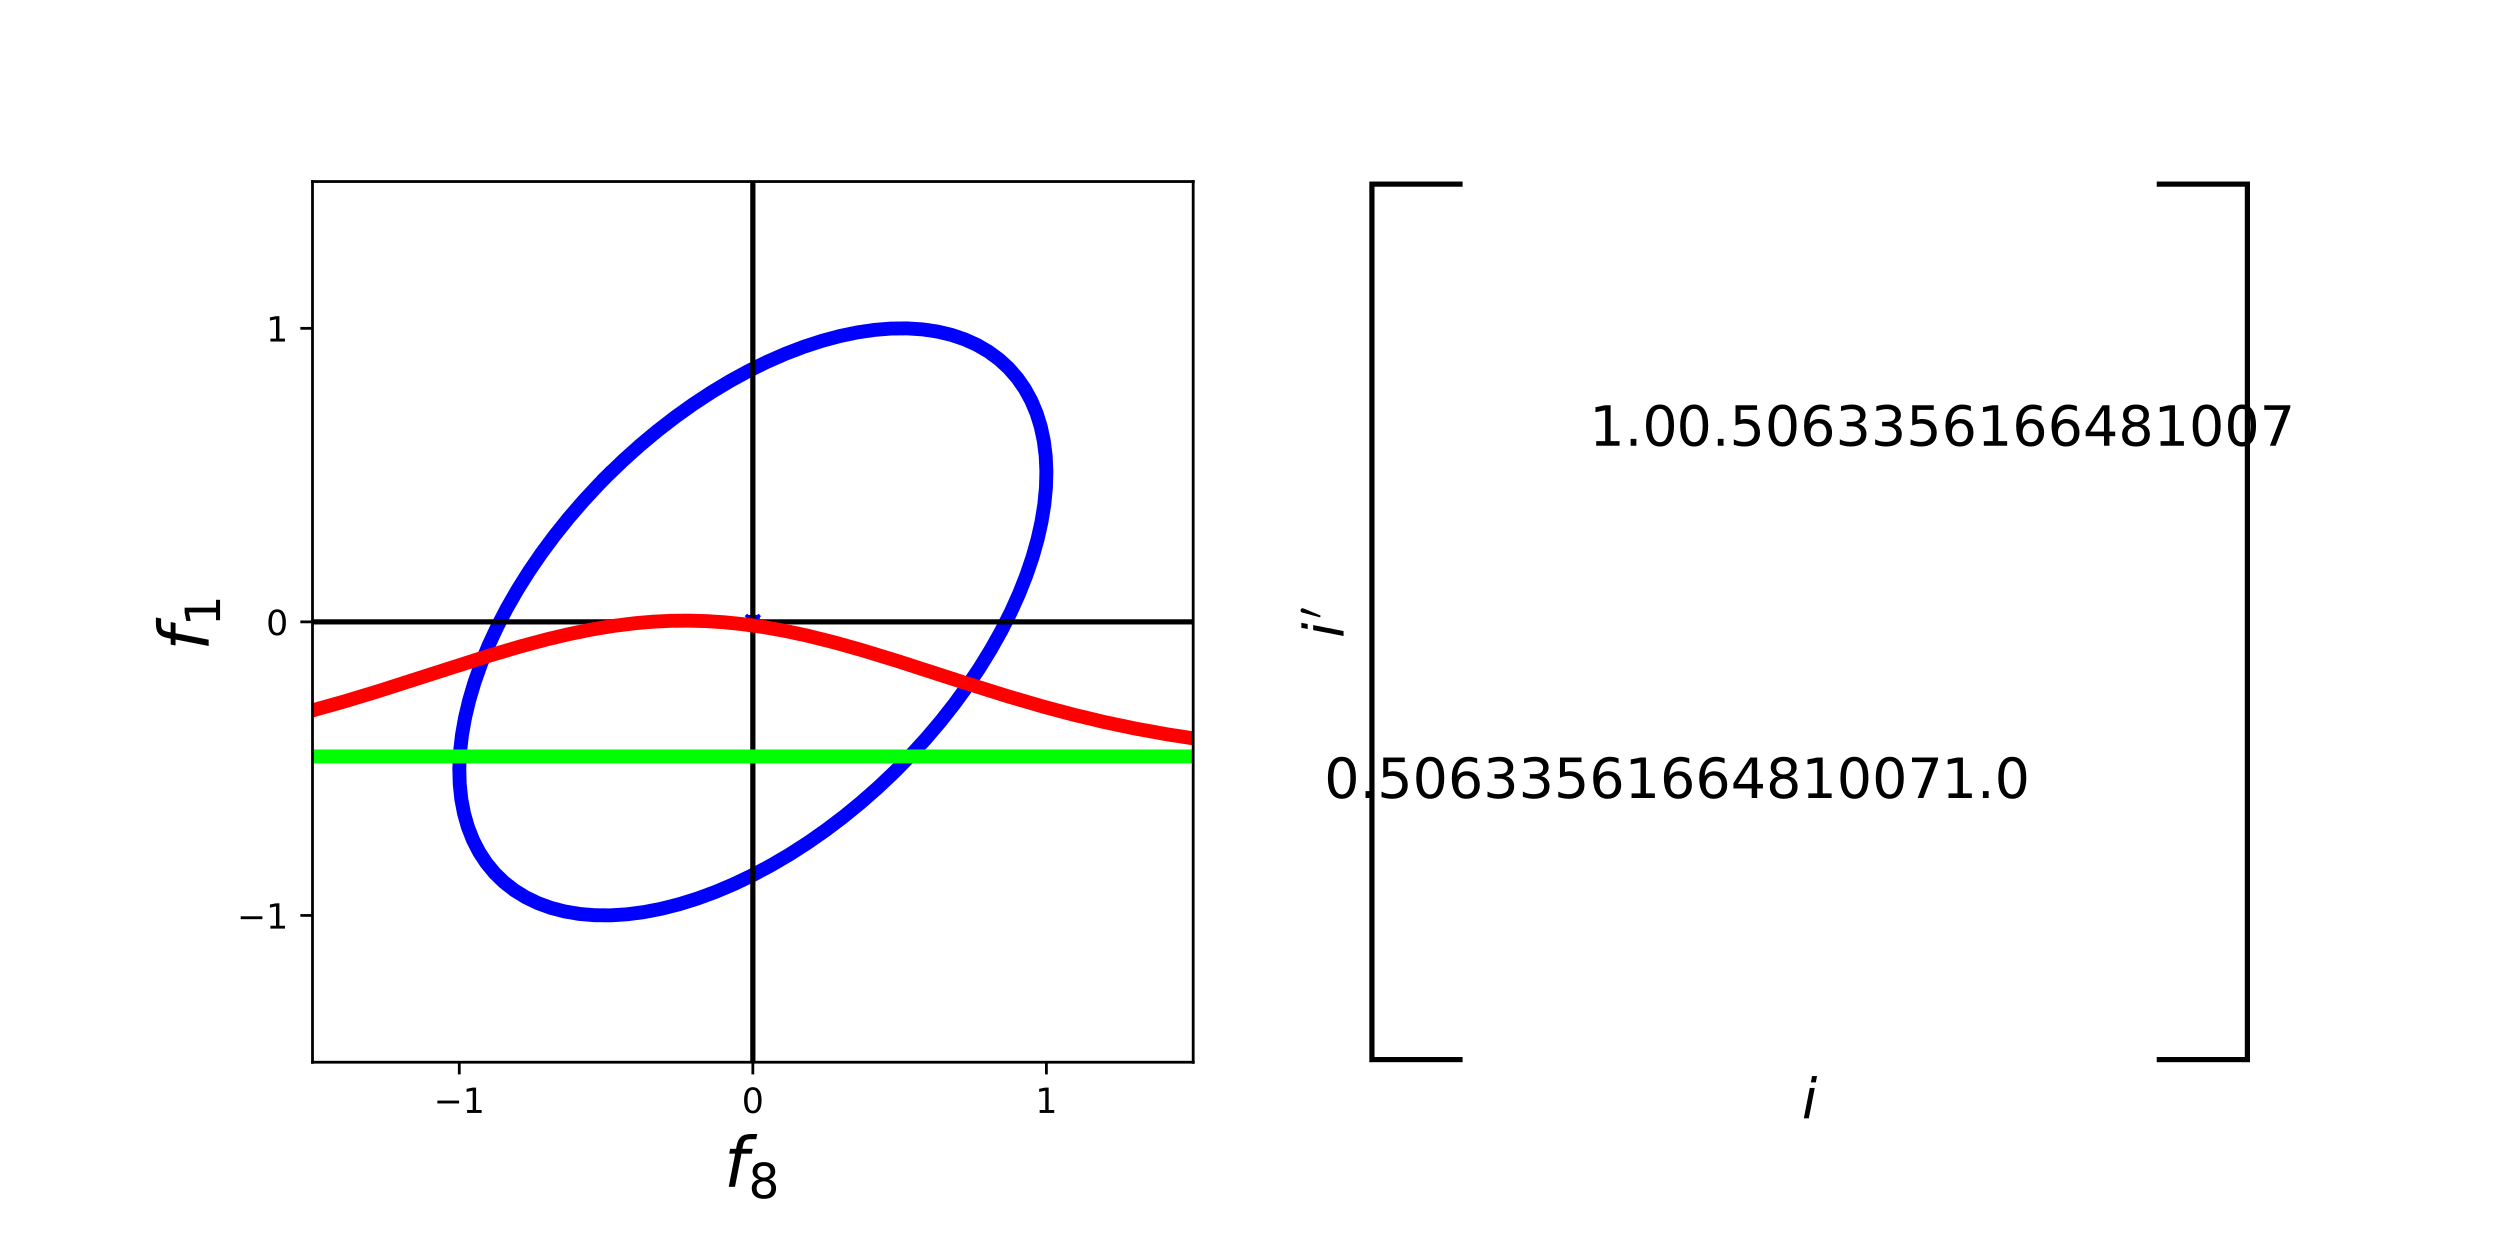
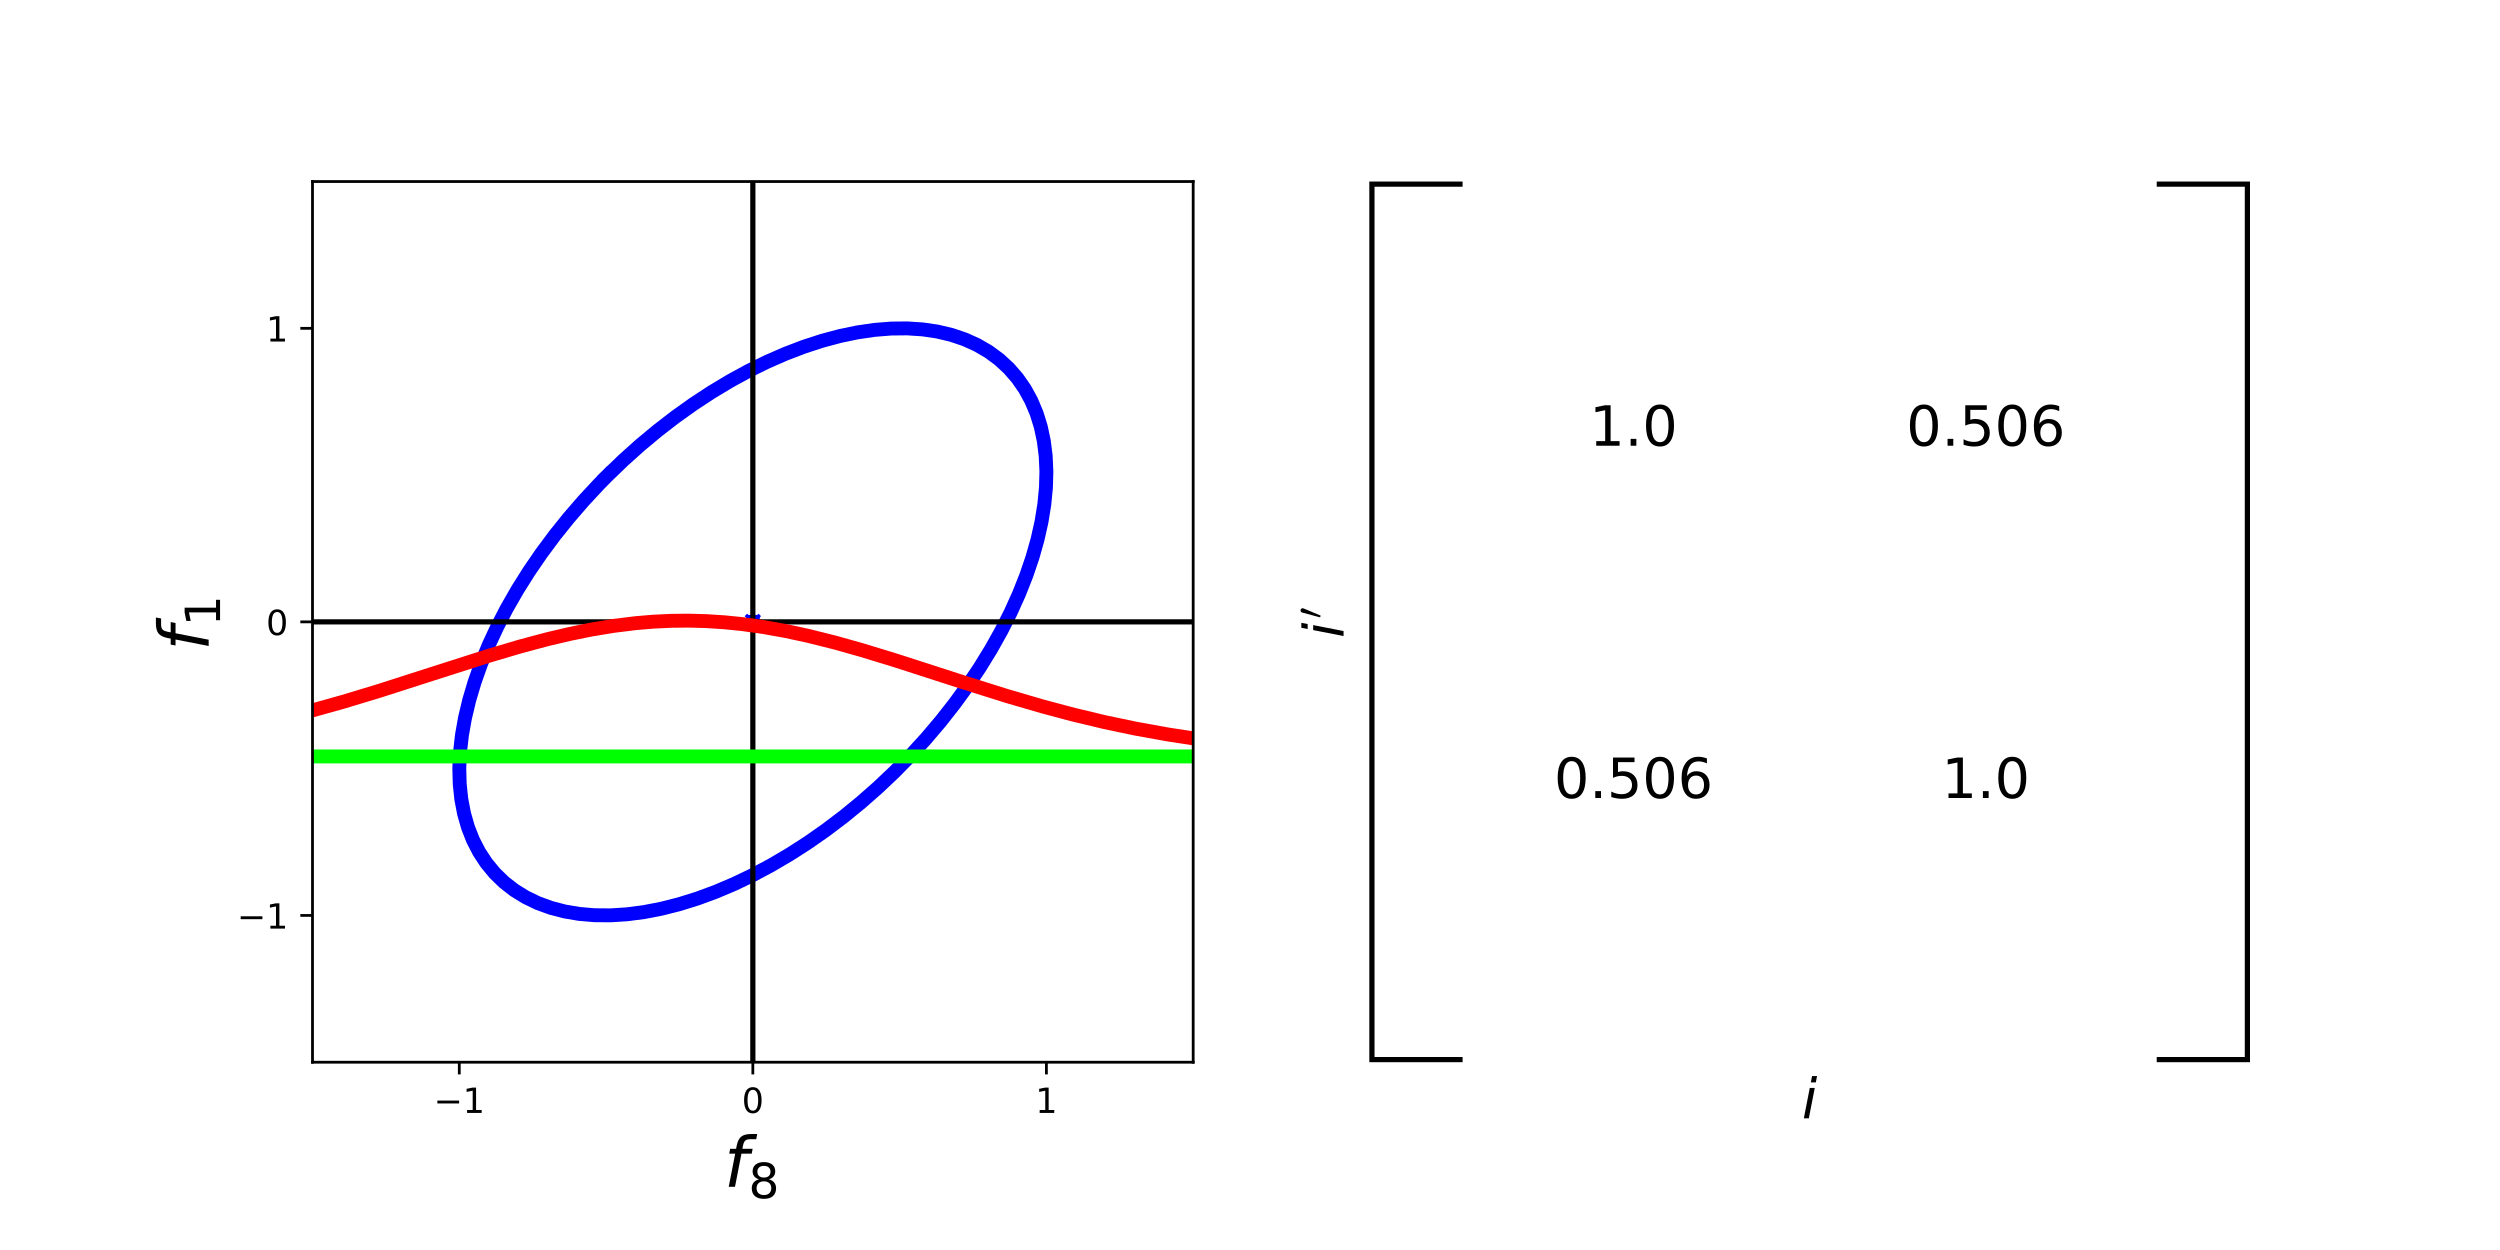
<svg xmlns="http://www.w3.org/2000/svg" xmlns:xlink="http://www.w3.org/1999/xlink" height="360pt" version="1.1" viewBox="0 0 720 360" width="720pt">
  <defs>
    <style type="text/css">
*{stroke-linecap:butt;stroke-linejoin:round;}
  </style>
  </defs>
  <g id="figure_1">
    <g id="patch_1">
      <path d="M 0 360  L 720 360  L 720 0  L 0 0  z " style="fill:none;" />
    </g>
    <g id="axes_1">
      <g id="patch_2">
        <path d="M 90 305.918  L 343.636 305.918  L 343.636 52.282  L 90 52.282  z " style="fill:none;" />
      </g>
      <g id="matplotlib.axis_1">
        <g id="xtick_1">
          <g id="line2d_1">
            <defs>
-               <path d="M 0 0  L 0 3.5  " id="md5156df02d" style="stroke:#000000;stroke-width:0.8;" />
-             </defs>
-             <g>
-               <use style="stroke:#000000;stroke-width:0.8;" x="132.273" xlink:href="#md5156df02d" y="305.918" />
+               <path d="M 0 0  L 0 3.5  " id="mcf27a04444" style="stroke:#000000;stroke-width:0.8;" />
+             </defs>
+             <g>
+               <use style="stroke:#000000;stroke-width:0.8;" x="132.273" xlink:href="#mcf27a04444" y="305.918" />
            </g>
          </g>
          <g id="text_1">
            <defs>
              <path d="M 10.594 35.5  L 73.188 35.5  L 73.188 27.203  L 10.594 27.203  z " id="DejaVuSans-2212" />
              <path d="M 12.406 8.297  L 28.516 8.297  L 28.516 63.922  L 10.984 60.406  L 10.984 69.391  L 28.422 72.906  L 38.281 72.906  L 38.281 8.297  L 54.391 8.297  L 54.391 0  L 12.406 0  z " id="DejaVuSans-31" />
            </defs>
            <g transform="translate(124.9016 320.5166)scale(0.1 -0.1)">
              <use xlink:href="#DejaVuSans-2212" />
              <use x="83.789" xlink:href="#DejaVuSans-31" />
            </g>
          </g>
        </g>
        <g id="xtick_2">
          <g id="line2d_2">
            <g>
-               <use style="stroke:#000000;stroke-width:0.8;" x="216.818" xlink:href="#md5156df02d" y="305.918" />
+               <use style="stroke:#000000;stroke-width:0.8;" x="216.818" xlink:href="#mcf27a04444" y="305.918" />
            </g>
          </g>
          <g id="text_2">
            <defs>
              <path d="M 31.781 66.406  Q 24.172 66.406 20.328 58.906  Q 16.5 51.422 16.5 36.375  Q 16.5 21.391 20.328 13.891  Q 24.172 6.391 31.781 6.391  Q 39.453 6.391 43.281 13.891  Q 47.125 21.391 47.125 36.375  Q 47.125 51.422 43.281 58.906  Q 39.453 66.406 31.781 66.406  z M 31.781 74.219  Q 44.047 74.219 50.516 64.516  Q 56.984 54.828 56.984 36.375  Q 56.984 17.969 50.516 8.266  Q 44.047 -1.422 31.781 -1.422  Q 19.531 -1.422 13.062 8.266  Q 6.594 17.969 6.594 36.375  Q 6.594 54.828 13.062 64.516  Q 19.531 74.219 31.781 74.219  z " id="DejaVuSans-30" />
            </defs>
            <g transform="translate(213.6369 320.5166)scale(0.1 -0.1)">
              <use xlink:href="#DejaVuSans-30" />
            </g>
          </g>
        </g>
        <g id="xtick_3">
          <g id="line2d_3">
            <g>
-               <use style="stroke:#000000;stroke-width:0.8;" x="301.364" xlink:href="#md5156df02d" y="305.918" />
+               <use style="stroke:#000000;stroke-width:0.8;" x="301.364" xlink:href="#mcf27a04444" y="305.918" />
            </g>
          </g>
          <g id="text_3">
            <g transform="translate(298.1824 320.5166)scale(0.1 -0.1)">
              <use xlink:href="#DejaVuSans-31" />
            </g>
          </g>
        </g>
        <g id="text_4">
          <defs>
            <path d="M 47.797 75.984  L 46.391 68.5  L 37.797 68.5  Q 32.906 68.5 30.688 66.578  Q 28.469 64.656 27.391 59.516  L 26.422 54.688  L 41.219 54.688  L 39.891 47.703  L 25.094 47.703  L 15.828 0  L 6.781 0  L 16.109 47.703  L 7.516 47.703  L 8.797 54.688  L 17.391 54.688  L 18.109 58.5  Q 19.969 68.172 24.625 72.078  Q 29.297 75.984 39.312 75.984  z " id="DejaVuSans-Oblique-66" />
            <path d="M 31.781 34.625  Q 24.75 34.625 20.719 30.859  Q 16.703 27.094 16.703 20.516  Q 16.703 13.922 20.719 10.156  Q 24.75 6.391 31.781 6.391  Q 38.812 6.391 42.859 10.172  Q 46.922 13.969 46.922 20.516  Q 46.922 27.094 42.891 30.859  Q 38.875 34.625 31.781 34.625  z M 21.922 38.812  Q 15.578 40.375 12.031 44.719  Q 8.5 49.078 8.5 55.328  Q 8.5 64.062 14.719 69.141  Q 20.953 74.219 31.781 74.219  Q 42.672 74.219 48.875 69.141  Q 55.078 64.062 55.078 55.328  Q 55.078 49.078 51.531 44.719  Q 48 40.375 41.703 38.812  Q 48.828 37.156 52.797 32.312  Q 56.781 27.484 56.781 20.516  Q 56.781 9.906 50.312 4.234  Q 43.844 -1.422 31.781 -1.422  Q 19.734 -1.422 13.25 4.234  Q 6.781 9.906 6.781 20.516  Q 6.781 27.484 10.781 32.312  Q 14.797 37.156 21.922 38.812  z M 18.312 54.391  Q 18.312 48.734 21.844 45.562  Q 25.391 42.391 31.781 42.391  Q 38.141 42.391 41.719 45.562  Q 45.312 48.734 45.312 54.391  Q 45.312 60.062 41.719 63.234  Q 38.141 66.406 31.781 66.406  Q 25.391 66.406 21.844 63.234  Q 18.312 60.062 18.312 54.391  z " id="DejaVuSans-38" />
          </defs>
          <g transform="translate(208.5182 341.7932)scale(0.2 -0.2)">
            <use transform="translate(0 0.015625)" xlink:href="#DejaVuSans-Oblique-66" />
            <use transform="translate(35.20508 -16.39062)scale(0.7)" xlink:href="#DejaVuSans-38" />
          </g>
        </g>
      </g>
      <g id="matplotlib.axis_2">
        <g id="ytick_1">
          <g id="line2d_4">
            <defs>
-               <path d="M 0 0  L -3.5 0  " id="m8ca1e1f202" style="stroke:#000000;stroke-width:0.8;" />
-             </defs>
-             <g>
-               <use style="stroke:#000000;stroke-width:0.8;" x="90" xlink:href="#m8ca1e1f202" y="263.645" />
+               <path d="M 0 0  L -3.5 0  " id="m54eecc949c" style="stroke:#000000;stroke-width:0.8;" />
+             </defs>
+             <g>
+               <use style="stroke:#000000;stroke-width:0.8;" x="90" xlink:href="#m54eecc949c" y="263.645" />
            </g>
          </g>
          <g id="text_5">
            <g transform="translate(68.25781 267.4447)scale(0.1 -0.1)">
              <use xlink:href="#DejaVuSans-2212" />
              <use x="83.789" xlink:href="#DejaVuSans-31" />
            </g>
          </g>
        </g>
        <g id="ytick_2">
          <g id="line2d_5">
            <g>
-               <use style="stroke:#000000;stroke-width:0.8;" x="90" xlink:href="#m8ca1e1f202" y="179.1" />
+               <use style="stroke:#000000;stroke-width:0.8;" x="90" xlink:href="#m54eecc949c" y="179.1" />
            </g>
          </g>
          <g id="text_6">
            <g transform="translate(76.6375 182.8992)scale(0.1 -0.1)">
              <use xlink:href="#DejaVuSans-30" />
            </g>
          </g>
        </g>
        <g id="ytick_3">
          <g id="line2d_6">
            <g>
-               <use style="stroke:#000000;stroke-width:0.8;" x="90" xlink:href="#m8ca1e1f202" y="94.555" />
+               <use style="stroke:#000000;stroke-width:0.8;" x="90" xlink:href="#m54eecc949c" y="94.555" />
            </g>
          </g>
          <g id="text_7">
            <g transform="translate(76.6375 98.35376)scale(0.1 -0.1)">
              <use xlink:href="#DejaVuSans-31" />
            </g>
          </g>
        </g>
        <g id="text_8">
          <g transform="translate(60.09844 187.4)rotate(-90)scale(0.2 -0.2)">
            <use transform="translate(0 0.015625)" xlink:href="#DejaVuSans-Oblique-66" />
            <use transform="translate(35.20508 -16.39062)scale(0.7)" xlink:href="#DejaVuSans-31" />
          </g>
        </g>
      </g>
      <g id="line2d_7">
-         <path clip-path="url(#p3d696b0c59)" d="M 174.814 137.096  L 179.528 132.549  L 184.391 128.188  L 189.383 124.03  L 194.484 120.092  L 199.674 116.389  L 204.933 112.935  L 210.239 109.746  L 215.571 106.833  L 220.908 104.208  L 226.229 101.881  L 231.512 99.863  L 236.737 98.16  L 241.883 96.78  L 246.928 95.728  L 251.854 95.008  L 256.639 94.624  L 261.266 94.576  L 265.716 94.866  L 269.971 95.491  L 274.014 96.449  L 277.829 97.737  L 281.401 99.349  L 284.716 101.279  L 287.759 103.519  L 290.52 106.061  L 292.988 108.894  L 295.151 112.006  L 297.002 115.386  L 298.534 119.02  L 299.74 122.894  L 300.615 126.991  L 301.157 131.297  L 301.362 135.793  L 301.23 140.461  L 300.761 145.284  L 299.958 150.241  L 298.824 155.313  L 297.363 160.48  L 295.58 165.722  L 293.484 171.017  L 291.082 176.344  L 288.384 181.682  L 285.4 187.009  L 282.144 192.305  L 278.627 197.549  L 274.863 202.719  L 270.868 207.795  L 266.658 212.756  L 262.249 217.583  L 257.659 222.257  L 252.906 226.759  L 248.009 231.071  L 242.988 235.175  L 237.862 239.057  L 232.653 242.699  L 227.381 246.087  L 222.066 249.209  L 216.731 252.051  L 211.396 254.602  L 206.082 256.852  L 200.811 258.793  L 195.605 260.416  L 190.482 261.714  L 185.465 262.683  L 180.572 263.319  L 175.825 263.62  L 171.24 263.583  L 166.837 263.21  L 162.634 262.501  L 158.646 261.46  L 154.891 260.09  L 151.382 258.398  L 148.134 256.39  L 145.16 254.073  L 142.471 251.458  L 140.079 248.554  L 137.993 245.373  L 136.221 241.929  L 134.77 238.233  L 133.646 234.302  L 132.854 230.151  L 132.397 225.797  L 132.276 221.256  L 132.492 216.547  L 133.045 211.689  L 133.931 206.701  L 135.147 201.603  L 136.69 196.415  L 138.551 191.159  L 140.725 185.854  L 143.202 180.522  L 145.972 175.185  L 149.025 169.863  L 152.348 164.578  L 155.928 159.351  L 159.751 154.203  L 163.801 149.154  L 168.063 144.224  L 172.519 139.433  L 174.814 137.096  L 174.814 137.096  " style="fill:none;stroke:#0000ff;stroke-linecap:square;stroke-width:4;" />
+         <path clip-path="url(#p6663e5fe12)" d="M 174.814 137.096  L 179.528 132.549  L 184.391 128.188  L 189.383 124.03  L 194.484 120.092  L 199.674 116.389  L 204.933 112.935  L 210.239 109.746  L 215.571 106.833  L 220.908 104.208  L 226.229 101.881  L 231.512 99.863  L 236.737 98.16  L 241.883 96.78  L 246.928 95.728  L 251.854 95.008  L 256.639 94.624  L 261.266 94.576  L 265.716 94.866  L 269.971 95.491  L 274.014 96.449  L 277.829 97.737  L 281.401 99.349  L 284.716 101.279  L 287.759 103.519  L 290.52 106.061  L 292.988 108.894  L 295.151 112.006  L 297.002 115.386  L 298.534 119.02  L 299.74 122.894  L 300.615 126.991  L 301.157 131.297  L 301.362 135.793  L 301.23 140.461  L 300.761 145.284  L 299.958 150.241  L 298.824 155.313  L 297.363 160.48  L 295.58 165.722  L 293.484 171.017  L 291.082 176.344  L 288.384 181.682  L 285.4 187.009  L 282.144 192.305  L 278.627 197.549  L 274.863 202.719  L 270.868 207.795  L 266.658 212.756  L 262.249 217.583  L 257.659 222.257  L 252.906 226.759  L 248.009 231.071  L 242.988 235.175  L 237.862 239.057  L 232.653 242.699  L 227.381 246.087  L 222.066 249.209  L 216.731 252.051  L 211.396 254.602  L 206.082 256.852  L 200.811 258.793  L 195.605 260.416  L 190.482 261.714  L 185.465 262.683  L 180.572 263.319  L 175.825 263.62  L 171.24 263.583  L 166.837 263.21  L 162.634 262.501  L 158.646 261.46  L 154.891 260.09  L 151.382 258.398  L 148.134 256.39  L 145.16 254.073  L 142.471 251.458  L 140.079 248.554  L 137.993 245.373  L 136.221 241.929  L 134.77 238.233  L 133.646 234.302  L 132.854 230.151  L 132.397 225.797  L 132.276 221.256  L 132.492 216.547  L 133.045 211.689  L 133.931 206.701  L 135.147 201.603  L 136.69 196.415  L 138.551 191.159  L 140.725 185.854  L 143.202 180.522  L 145.972 175.185  L 149.025 169.863  L 152.348 164.578  L 155.928 159.351  L 159.751 154.203  L 163.801 149.154  L 168.063 144.224  L 172.519 139.433  L 174.814 137.096  L 174.814 137.096  " style="fill:none;stroke:#0000ff;stroke-linecap:square;stroke-width:4;" />
      </g>
      <g id="line2d_8">
-         <path clip-path="url(#p3d696b0c59)" d="M 216.818 179.1  " style="fill:none;stroke:#0000ff;stroke-linecap:square;stroke-width:4;" />
+         <path clip-path="url(#p6663e5fe12)" d="M 216.818 179.1  " style="fill:none;stroke:#0000ff;stroke-linecap:square;stroke-width:4;" />
        <defs>
-           <path d="M -2 2  L 2 -2  M -2 -2  L 2 2  " id="m6bca3c149f" style="stroke:#0000ff;" />
+           <path d="M -2 2  L 2 -2  M -2 -2  L 2 2  " id="m1e8cbd12c2" style="stroke:#0000ff;" />
        </defs>
-         <g clip-path="url(#p3d696b0c59)">
-           <use style="fill:#0000ff;stroke:#0000ff;" x="216.818" xlink:href="#m6bca3c149f" y="179.1" />
+         <g clip-path="url(#p6663e5fe12)">
+           <use style="fill:#0000ff;stroke:#0000ff;" x="216.818" xlink:href="#m1e8cbd12c2" y="179.1" />
        </g>
      </g>
      <g id="line2d_9">
-         <path clip-path="url(#p3d696b0c59)" d="M 90 179.1  L 343.636 179.1  " style="fill:none;stroke:#000000;stroke-linecap:square;stroke-width:1.5;" />
+         <path clip-path="url(#p6663e5fe12)" d="M 90 179.1  L 343.636 179.1  " style="fill:none;stroke:#000000;stroke-linecap:square;stroke-width:1.5;" />
      </g>
      <g id="line2d_10">
-         <path clip-path="url(#p3d696b0c59)" d="M 216.818 305.918  L 216.818 52.282  " style="fill:none;stroke:#000000;stroke-linecap:square;stroke-width:1.5;" />
+         <path clip-path="url(#p6663e5fe12)" d="M 216.818 305.918  L 216.818 52.282  " style="fill:none;stroke:#000000;stroke-linecap:square;stroke-width:1.5;" />
      </g>
      <g id="line2d_11">
-         <path clip-path="url(#p3d696b0c59)" d="M 90 217.854  L 343.636 217.854  " style="fill:none;stroke:#00ff00;stroke-linecap:square;stroke-width:4;" />
+         <path clip-path="url(#p6663e5fe12)" d="M 90 217.854  L 343.636 217.854  " style="fill:none;stroke:#00ff00;stroke-linecap:square;stroke-width:4;" />
      </g>
      <g id="line2d_12">
-         <path clip-path="url(#p3d696b0c59)" d="M 90 204.583  L 98.922 202.086  L 109.118 199  L 124.413 194.09  L 140.982 188.798  L 149.904 186.161  L 157.551 184.116  L 163.924 182.609  L 170.297 181.314  L 176.67 180.26  L 183.042 179.471  L 188.141 179.041  L 193.239 178.798  L 198.337 178.745  L 203.435 178.883  L 208.534 179.211  L 213.632 179.722  L 220.005 180.608  L 226.377 181.751  L 232.75 183.126  L 240.397 185.038  L 248.045 187.185  L 258.241 190.306  L 277.36 196.484  L 290.105 200.489  L 300.302 203.465  L 309.223 205.842  L 318.145 207.975  L 327.067 209.85  L 335.989 211.466  L 343.636 212.651  L 343.636 212.651  " style="fill:none;stroke:#ff0000;stroke-linecap:square;stroke-width:4;" />
+         <path clip-path="url(#p6663e5fe12)" d="M 90 204.583  L 98.922 202.086  L 109.118 199  L 124.413 194.09  L 140.982 188.798  L 149.904 186.161  L 157.551 184.116  L 163.924 182.609  L 170.297 181.314  L 176.67 180.26  L 183.042 179.471  L 188.141 179.041  L 193.239 178.798  L 198.337 178.745  L 203.435 178.883  L 208.534 179.211  L 213.632 179.722  L 220.005 180.608  L 226.377 181.751  L 232.75 183.126  L 240.397 185.038  L 248.045 187.185  L 258.241 190.306  L 277.36 196.484  L 290.105 200.489  L 300.302 203.465  L 309.223 205.842  L 318.145 207.975  L 327.067 209.85  L 335.989 211.466  L 343.636 212.651  L 343.636 212.651  " style="fill:none;stroke:#ff0000;stroke-linecap:square;stroke-width:4;" />
      </g>
      <g id="patch_3">
        <path d="M 90 305.918  L 90 52.282  " style="fill:none;stroke:#000000;stroke-linecap:square;stroke-linejoin:miter;stroke-width:0.8;" />
      </g>
      <g id="patch_4">
        <path d="M 343.636 305.918  L 343.636 52.282  " style="fill:none;stroke:#000000;stroke-linecap:square;stroke-linejoin:miter;stroke-width:0.8;" />
      </g>
      <g id="patch_5">
        <path d="M 90 305.918  L 343.636 305.918  " style="fill:none;stroke:#000000;stroke-linecap:square;stroke-linejoin:miter;stroke-width:0.8;" />
      </g>
      <g id="patch_6">
        <path d="M 90 52.282  L 343.636 52.282  " style="fill:none;stroke:#000000;stroke-linecap:square;stroke-linejoin:miter;stroke-width:0.8;" />
      </g>
    </g>
    <g id="axes_2">
      <g id="matplotlib.axis_3">
        <g id="text_9">
          <defs>
            <path d="M 18.312 75.984  L 27.297 75.984  L 25.094 64.594  L 16.109 64.594  z M 14.203 54.688  L 23.188 54.688  L 12.5 0  L 3.516 0  z " id="DejaVuSans-Oblique-69" />
          </defs>
          <g transform="translate(518.9418 322.0757)scale(0.16 -0.16)">
            <use transform="translate(0 0.015625)" xlink:href="#DejaVuSans-Oblique-69" />
          </g>
        </g>
      </g>
      <g id="matplotlib.axis_4">
        <g id="text_10">
          <defs>
            <path d="M 3.516 5.422  Q 2.875 5.609 2.875 6.391  L 15.094 51.812  Q 15.672 53.656 17.078 54.781  Q 18.5 55.906 20.312 55.906  Q 22.656 55.906 24.438 54.359  Q 26.219 52.828 26.219 50.484  Q 26.219 49.469 25.688 48.188  L 7.625 4.984  Q 7.281 4.297 6.688 4.297  Q 6.156 4.297 5 4.781  Q 3.859 5.281 3.516 5.422  z " id="Cmsy10-30" />
          </defs>
          <g transform="translate(387.0361 183.74)rotate(-90)scale(0.16 -0.16)">
            <use transform="translate(0 0.584375)" xlink:href="#DejaVuSans-Oblique-69" />
            <use transform="translate(35.23091 38.86563)scale(0.7)" xlink:href="#Cmsy10-30" />
          </g>
        </g>
      </g>
      <g id="line2d_13">
-         <path clip-path="url(#p13d1200860)" d="M 419.727 52.282  L 394.364 52.282  L 394.364 305.918  L 419.727 305.918  " style="fill:none;stroke:#000000;stroke-linecap:square;stroke-width:3;" />
+         <path clip-path="url(#peddeb395bb)" d="M 419.727 52.282  L 394.364 52.282  L 394.364 305.918  L 419.727 305.918  " style="fill:none;stroke:#000000;stroke-linecap:square;stroke-width:3;" />
      </g>
      <g id="line2d_14">
-         <path clip-path="url(#p13d1200860)" d="M 622.636 52.282  L 648 52.282  L 648 305.918  L 622.636 305.918  " style="fill:none;stroke:#000000;stroke-linecap:square;stroke-width:3;" />
+         <path clip-path="url(#peddeb395bb)" d="M 622.636 52.282  L 648 52.282  L 648 305.918  L 622.636 305.918  " style="fill:none;stroke:#000000;stroke-linecap:square;stroke-width:3;" />
      </g>
      <g id="text_11">
        <defs>
          <path d="M 10.688 12.406  L 21 12.406  L 21 0  L 10.688 0  z " id="DejaVuSans-2e" />
        </defs>
        <g transform="translate(457.732 128.3727)scale(0.16 -0.16)">
          <use xlink:href="#DejaVuSans-31" />
          <use x="63.623" xlink:href="#DejaVuSans-2e" />
          <use x="95.41" xlink:href="#DejaVuSans-30" />
        </g>
      </g>
      <g id="text_12">
        <defs>
          <path d="M 10.797 72.906  L 49.516 72.906  L 49.516 64.594  L 19.828 64.594  L 19.828 46.734  Q 21.969 47.469 24.109 47.828  Q 26.266 48.188 28.422 48.188  Q 40.625 48.188 47.75 41.5  Q 54.891 34.812 54.891 23.391  Q 54.891 11.625 47.562 5.094  Q 40.234 -1.422 26.906 -1.422  Q 22.312 -1.422 17.547 -0.641  Q 12.797 0.141 7.719 1.703  L 7.719 11.625  Q 12.109 9.234 16.797 8.062  Q 21.484 6.891 26.703 6.891  Q 35.156 6.891 40.078 11.328  Q 45.016 15.766 45.016 23.391  Q 45.016 31 40.078 35.438  Q 35.156 39.891 26.703 39.891  Q 22.75 39.891 18.812 39.016  Q 14.891 38.141 10.797 36.281  z " id="DejaVuSans-35" />
          <path d="M 33.016 40.375  Q 26.375 40.375 22.484 35.828  Q 18.609 31.297 18.609 23.391  Q 18.609 15.531 22.484 10.953  Q 26.375 6.391 33.016 6.391  Q 39.656 6.391 43.531 10.953  Q 47.406 15.531 47.406 23.391  Q 47.406 31.297 43.531 35.828  Q 39.656 40.375 33.016 40.375  z M 52.594 71.297  L 52.594 62.312  Q 48.875 64.062 45.094 64.984  Q 41.312 65.922 37.594 65.922  Q 27.828 65.922 22.672 59.328  Q 17.531 52.734 16.797 39.406  Q 19.672 43.656 24.016 45.922  Q 28.375 48.188 33.594 48.188  Q 44.578 48.188 50.953 41.516  Q 57.328 34.859 57.328 23.391  Q 57.328 12.156 50.688 5.359  Q 44.047 -1.422 33.016 -1.422  Q 20.359 -1.422 13.672 8.266  Q 6.984 17.969 6.984 36.375  Q 6.984 53.656 15.188 63.938  Q 23.391 74.219 37.203 74.219  Q 40.922 74.219 44.703 73.484  Q 48.484 72.75 52.594 71.297  z " id="DejaVuSans-36" />
-           <path d="M 40.578 39.312  Q 47.656 37.797 51.625 33  Q 55.609 28.219 55.609 21.188  Q 55.609 10.406 48.188 4.484  Q 40.766 -1.422 27.094 -1.422  Q 22.516 -1.422 17.656 -0.516  Q 12.797 0.391 7.625 2.203  L 7.625 11.719  Q 11.719 9.328 16.594 8.109  Q 21.484 6.891 26.812 6.891  Q 36.078 6.891 40.938 10.547  Q 45.797 14.203 45.797 21.188  Q 45.797 27.641 41.281 31.266  Q 36.766 34.906 28.719 34.906  L 20.219 34.906  L 20.219 43.016  L 29.109 43.016  Q 36.375 43.016 40.234 45.922  Q 44.094 48.828 44.094 54.297  Q 44.094 59.906 40.109 62.906  Q 36.141 65.922 28.719 65.922  Q 24.656 65.922 20.016 65.031  Q 15.375 64.156 9.812 62.312  L 9.812 71.094  Q 15.438 72.656 20.344 73.438  Q 25.25 74.219 29.594 74.219  Q 40.828 74.219 47.359 69.109  Q 53.906 64.016 53.906 55.328  Q 53.906 49.266 50.438 45.094  Q 46.969 40.922 40.578 39.312  z " id="DejaVuSans-33" />
-           <path d="M 37.797 64.312  L 12.891 25.391  L 37.797 25.391  z M 35.203 72.906  L 47.609 72.906  L 47.609 25.391  L 58.016 25.391  L 58.016 17.188  L 47.609 17.188  L 47.609 0  L 37.797 0  L 37.797 17.188  L 4.891 17.188  L 4.891 26.703  z " id="DejaVuSans-34" />
-           <path d="M 8.203 72.906  L 55.078 72.906  L 55.078 68.703  L 28.609 0  L 18.312 0  L 43.219 64.594  L 8.203 64.594  z " id="DejaVuSans-37" />
        </defs>
-         <g transform="translate(482.8366 128.3727)scale(0.16 -0.16)">
+         <g transform="translate(549.0066 128.3727)scale(0.16 -0.16)">
          <use xlink:href="#DejaVuSans-30" />
          <use x="63.623" xlink:href="#DejaVuSans-2e" />
          <use x="95.41" xlink:href="#DejaVuSans-35" />
          <use x="159.033" xlink:href="#DejaVuSans-30" />
          <use x="222.656" xlink:href="#DejaVuSans-36" />
-           <use x="286.279" xlink:href="#DejaVuSans-33" />
-           <use x="349.902" xlink:href="#DejaVuSans-33" />
-           <use x="413.525" xlink:href="#DejaVuSans-35" />
-           <use x="477.148" xlink:href="#DejaVuSans-36" />
-           <use x="540.771" xlink:href="#DejaVuSans-31" />
-           <use x="604.395" xlink:href="#DejaVuSans-36" />
-           <use x="668.018" xlink:href="#DejaVuSans-36" />
-           <use x="731.641" xlink:href="#DejaVuSans-34" />
-           <use x="795.264" xlink:href="#DejaVuSans-38" />
-           <use x="858.887" xlink:href="#DejaVuSans-31" />
-           <use x="922.51" xlink:href="#DejaVuSans-30" />
-           <use x="986.133" xlink:href="#DejaVuSans-30" />
-           <use x="1049.756" xlink:href="#DejaVuSans-37" />
        </g>
      </g>
      <g id="text_13">
-         <g transform="translate(381.382 229.8273)scale(0.16 -0.16)">
+         <g transform="translate(447.552 229.8273)scale(0.16 -0.16)">
          <use xlink:href="#DejaVuSans-30" />
          <use x="63.623" xlink:href="#DejaVuSans-2e" />
          <use x="95.41" xlink:href="#DejaVuSans-35" />
          <use x="159.033" xlink:href="#DejaVuSans-30" />
          <use x="222.656" xlink:href="#DejaVuSans-36" />
-           <use x="286.279" xlink:href="#DejaVuSans-33" />
-           <use x="349.902" xlink:href="#DejaVuSans-33" />
-           <use x="413.525" xlink:href="#DejaVuSans-35" />
-           <use x="477.148" xlink:href="#DejaVuSans-36" />
-           <use x="540.771" xlink:href="#DejaVuSans-31" />
-           <use x="604.395" xlink:href="#DejaVuSans-36" />
-           <use x="668.018" xlink:href="#DejaVuSans-36" />
-           <use x="731.641" xlink:href="#DejaVuSans-34" />
-           <use x="795.264" xlink:href="#DejaVuSans-38" />
-           <use x="858.887" xlink:href="#DejaVuSans-31" />
-           <use x="922.51" xlink:href="#DejaVuSans-30" />
-           <use x="986.133" xlink:href="#DejaVuSans-30" />
-           <use x="1049.756" xlink:href="#DejaVuSans-37" />
        </g>
      </g>
      <g id="text_14">
        <g transform="translate(559.1866 229.8273)scale(0.16 -0.16)">
          <use xlink:href="#DejaVuSans-31" />
          <use x="63.623" xlink:href="#DejaVuSans-2e" />
          <use x="95.41" xlink:href="#DejaVuSans-30" />
        </g>
      </g>
    </g>
  </g>
  <defs>
-     <clipPath id="p3d696b0c59">
+     <clipPath id="p6663e5fe12">
      <rect height="253.636" width="253.636" x="90" y="52.282" />
    </clipPath>
-     <clipPath id="p13d1200860">
+     <clipPath id="peddeb395bb">
      <rect height="253.636" width="253.636" x="394.364" y="52.282" />
    </clipPath>
  </defs>
</svg>
